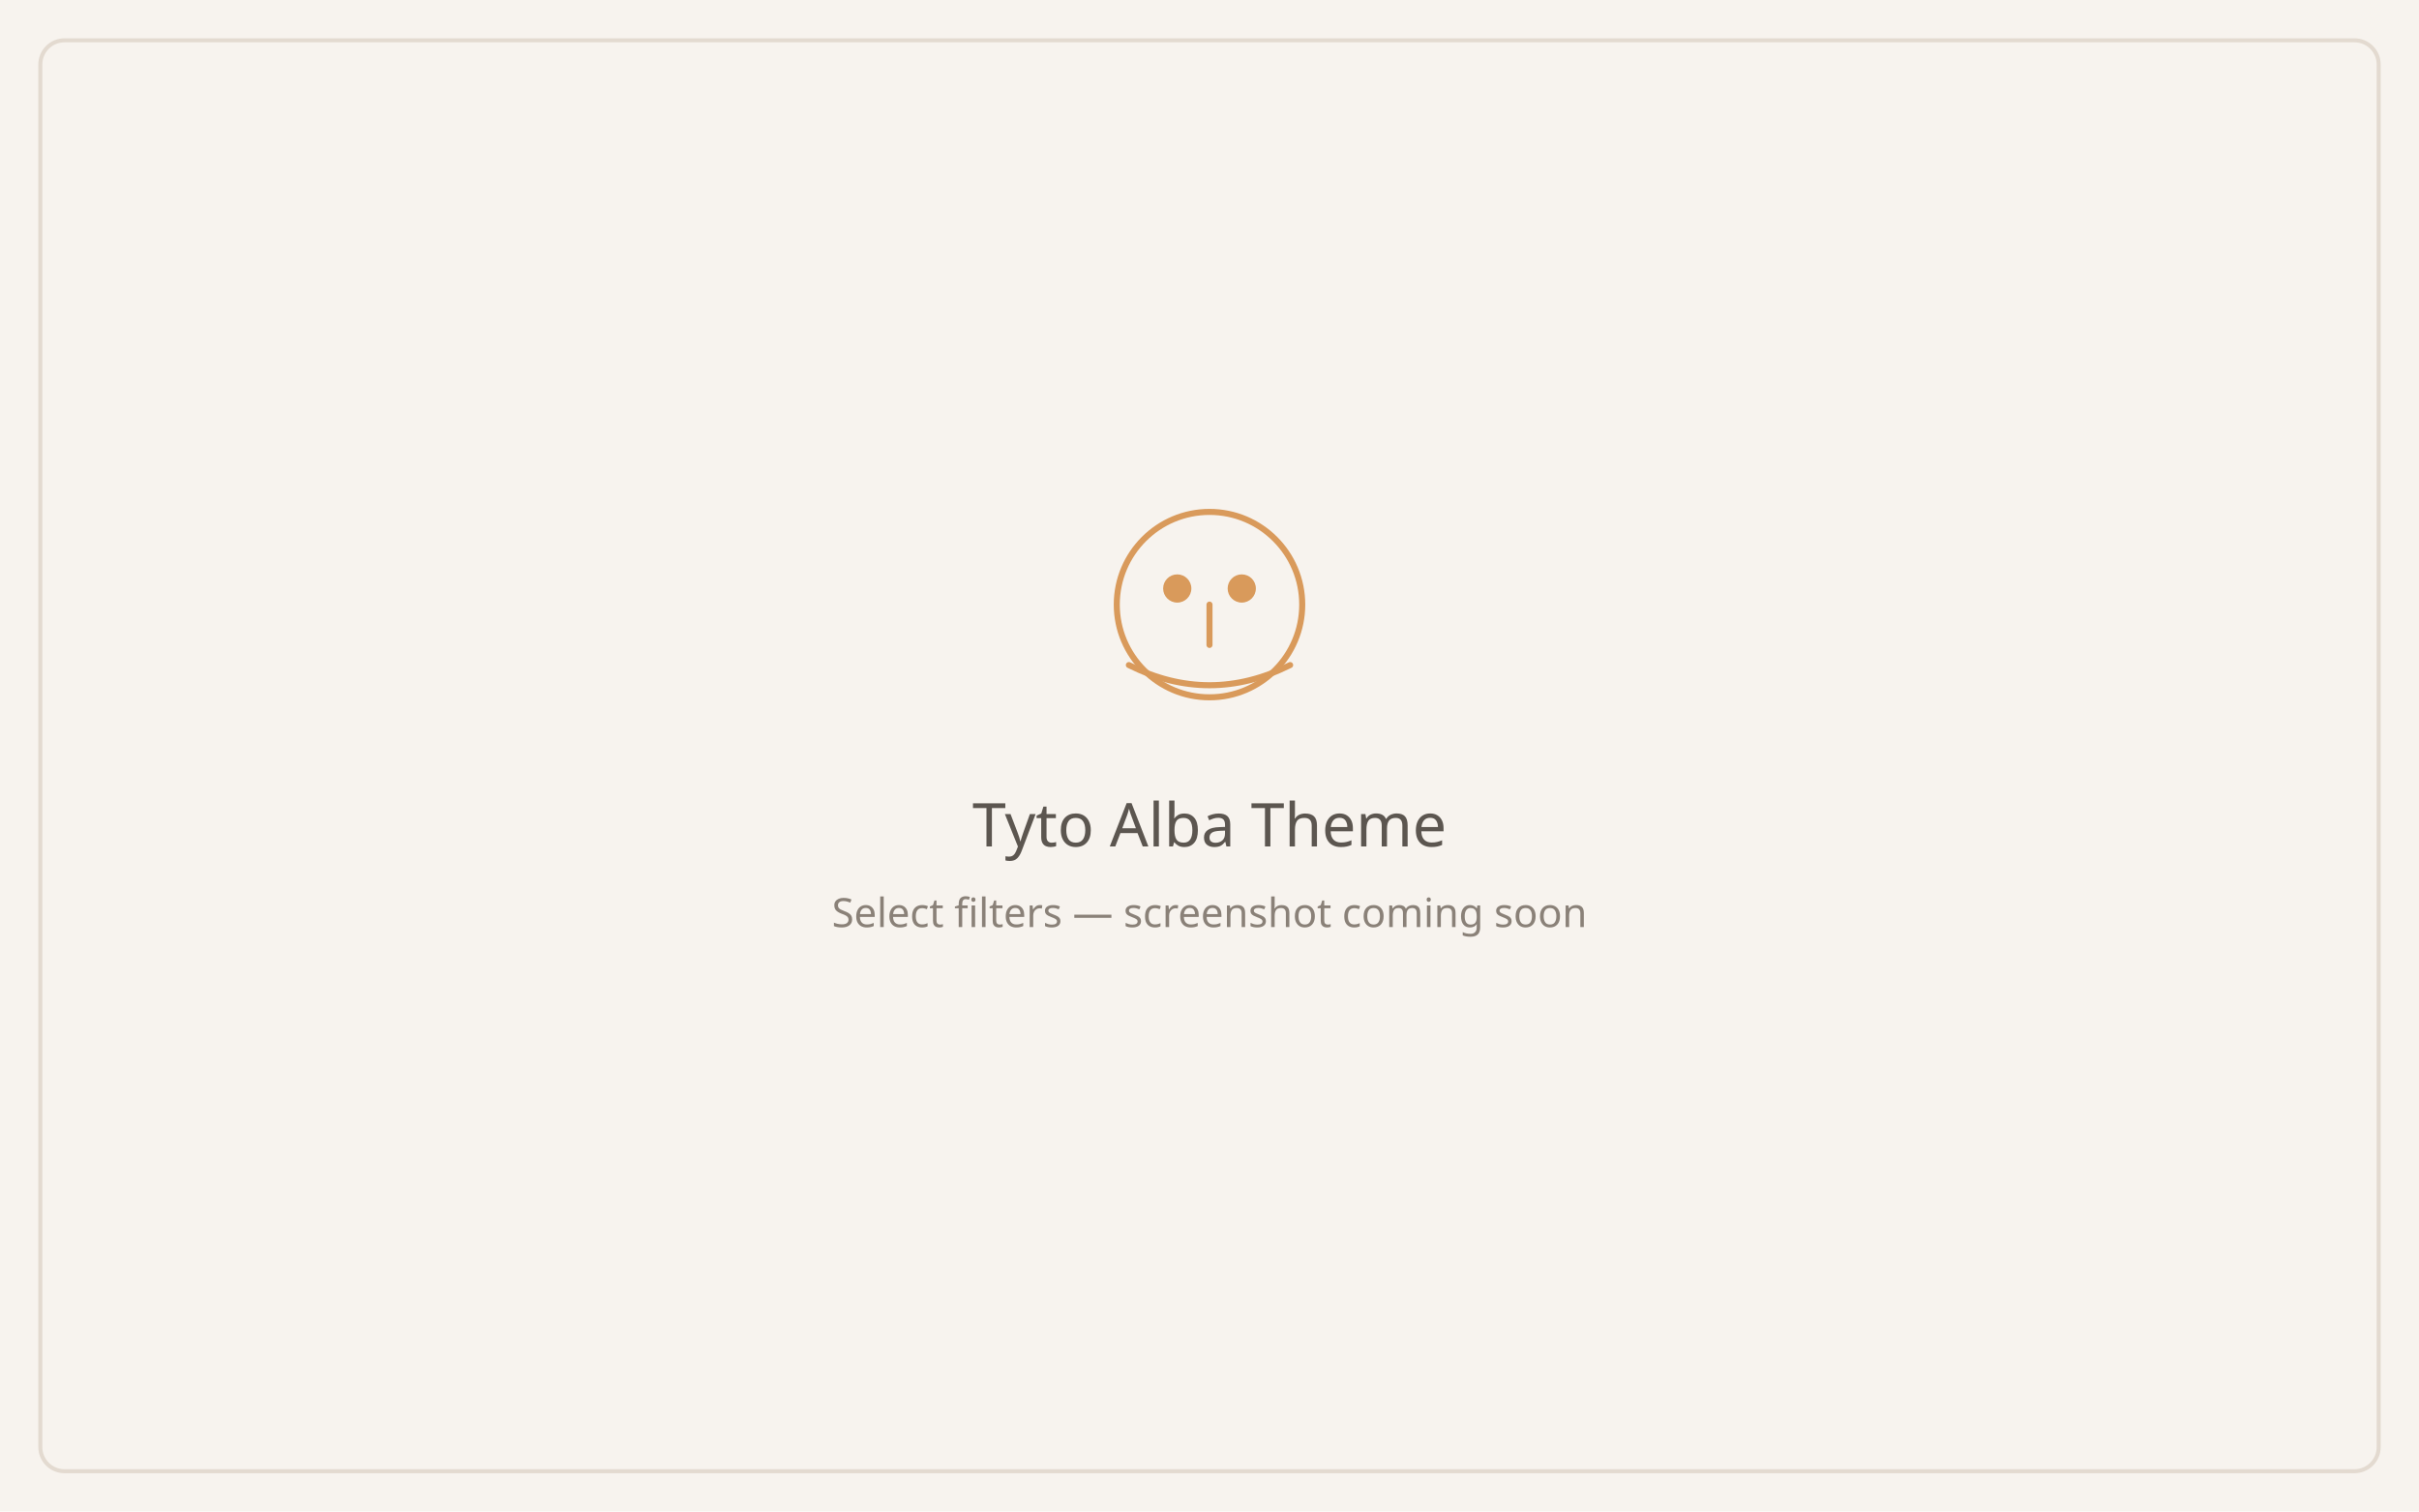
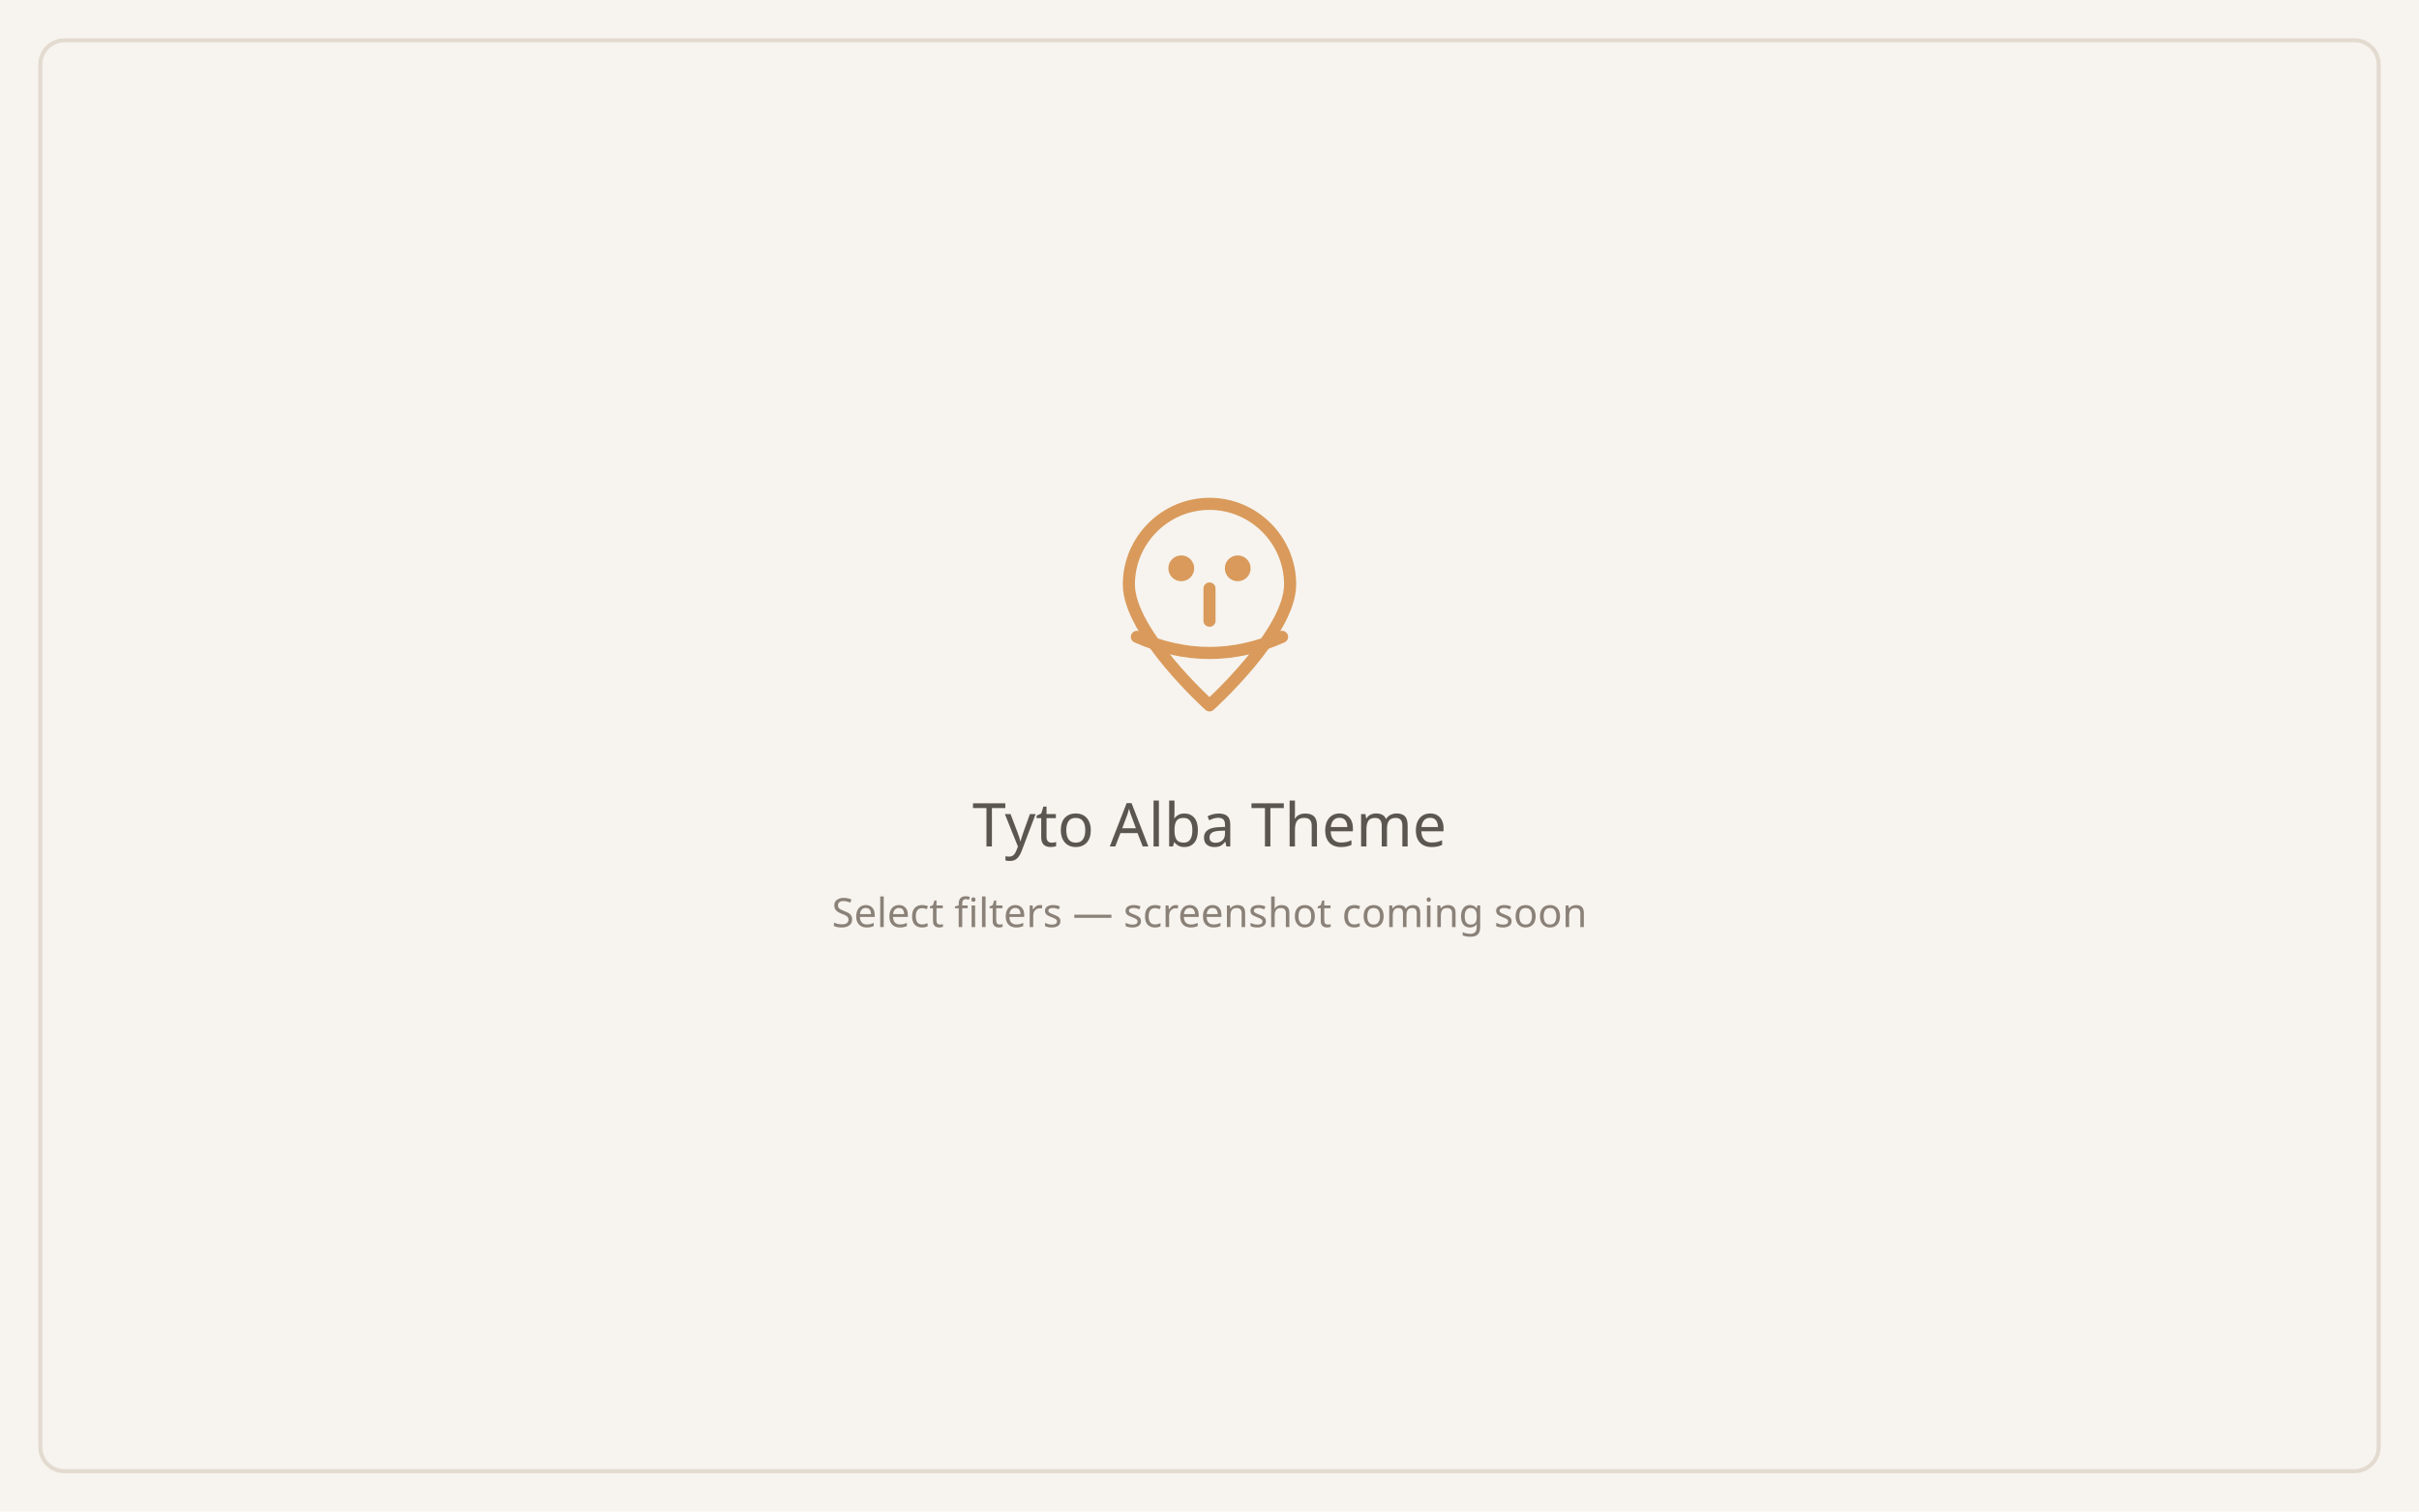
<svg xmlns="http://www.w3.org/2000/svg" width="1200" height="750" viewBox="0 0 1200 750">
  <rect width="1200" height="750" fill="#f7f3ee" />
  <rect x="20" y="20" width="1160" height="710" rx="12" fill="none" stroke="#e3dad0" stroke-width="2" />
-   <circle cx="600" cy="300" r="46" fill="none" stroke="#d99a5b" stroke-width="3" />
-   <circle cx="584" cy="292" r="7" fill="#d99a5b" />
-   <circle cx="616" cy="292" r="7" fill="#d99a5b" />
-   <path d="M 600 300 L 600 320 M 560 330 Q 600 350 640 330" fill="none" stroke="#d99a5b" stroke-width="3" stroke-linecap="round" />
+   <g transform="translate(600,290) scale(2) translate(-24,-22)">
+     <path d="M24 2C13 2 4 11 4 22c0 12 20 30 20 30s20-18 20-30C44 11 35 2 24 2Z" fill="none" stroke="#d99a5b" stroke-width="3" stroke-linejoin="round" />
+     <circle cx="17" cy="18" r="3.2" fill="#d99a5b" />
+     <circle cx="31" cy="18" r="3.2" fill="#d99a5b" />
+     <path d="M24 23v8M6 35q18 8 36 0" fill="none" stroke="#d99a5b" stroke-width="3" stroke-linecap="round" />
+   </g>
  <text x="600" y="420" text-anchor="middle" font-family="system-ui,sans-serif" font-size="30" fill="#5c5650">Tyto Alba Theme</text>
  <text x="600" y="460" text-anchor="middle" font-family="system-ui,sans-serif" font-size="20" fill="#8a8178">Select filters — screenshot coming soon</text>
</svg>
